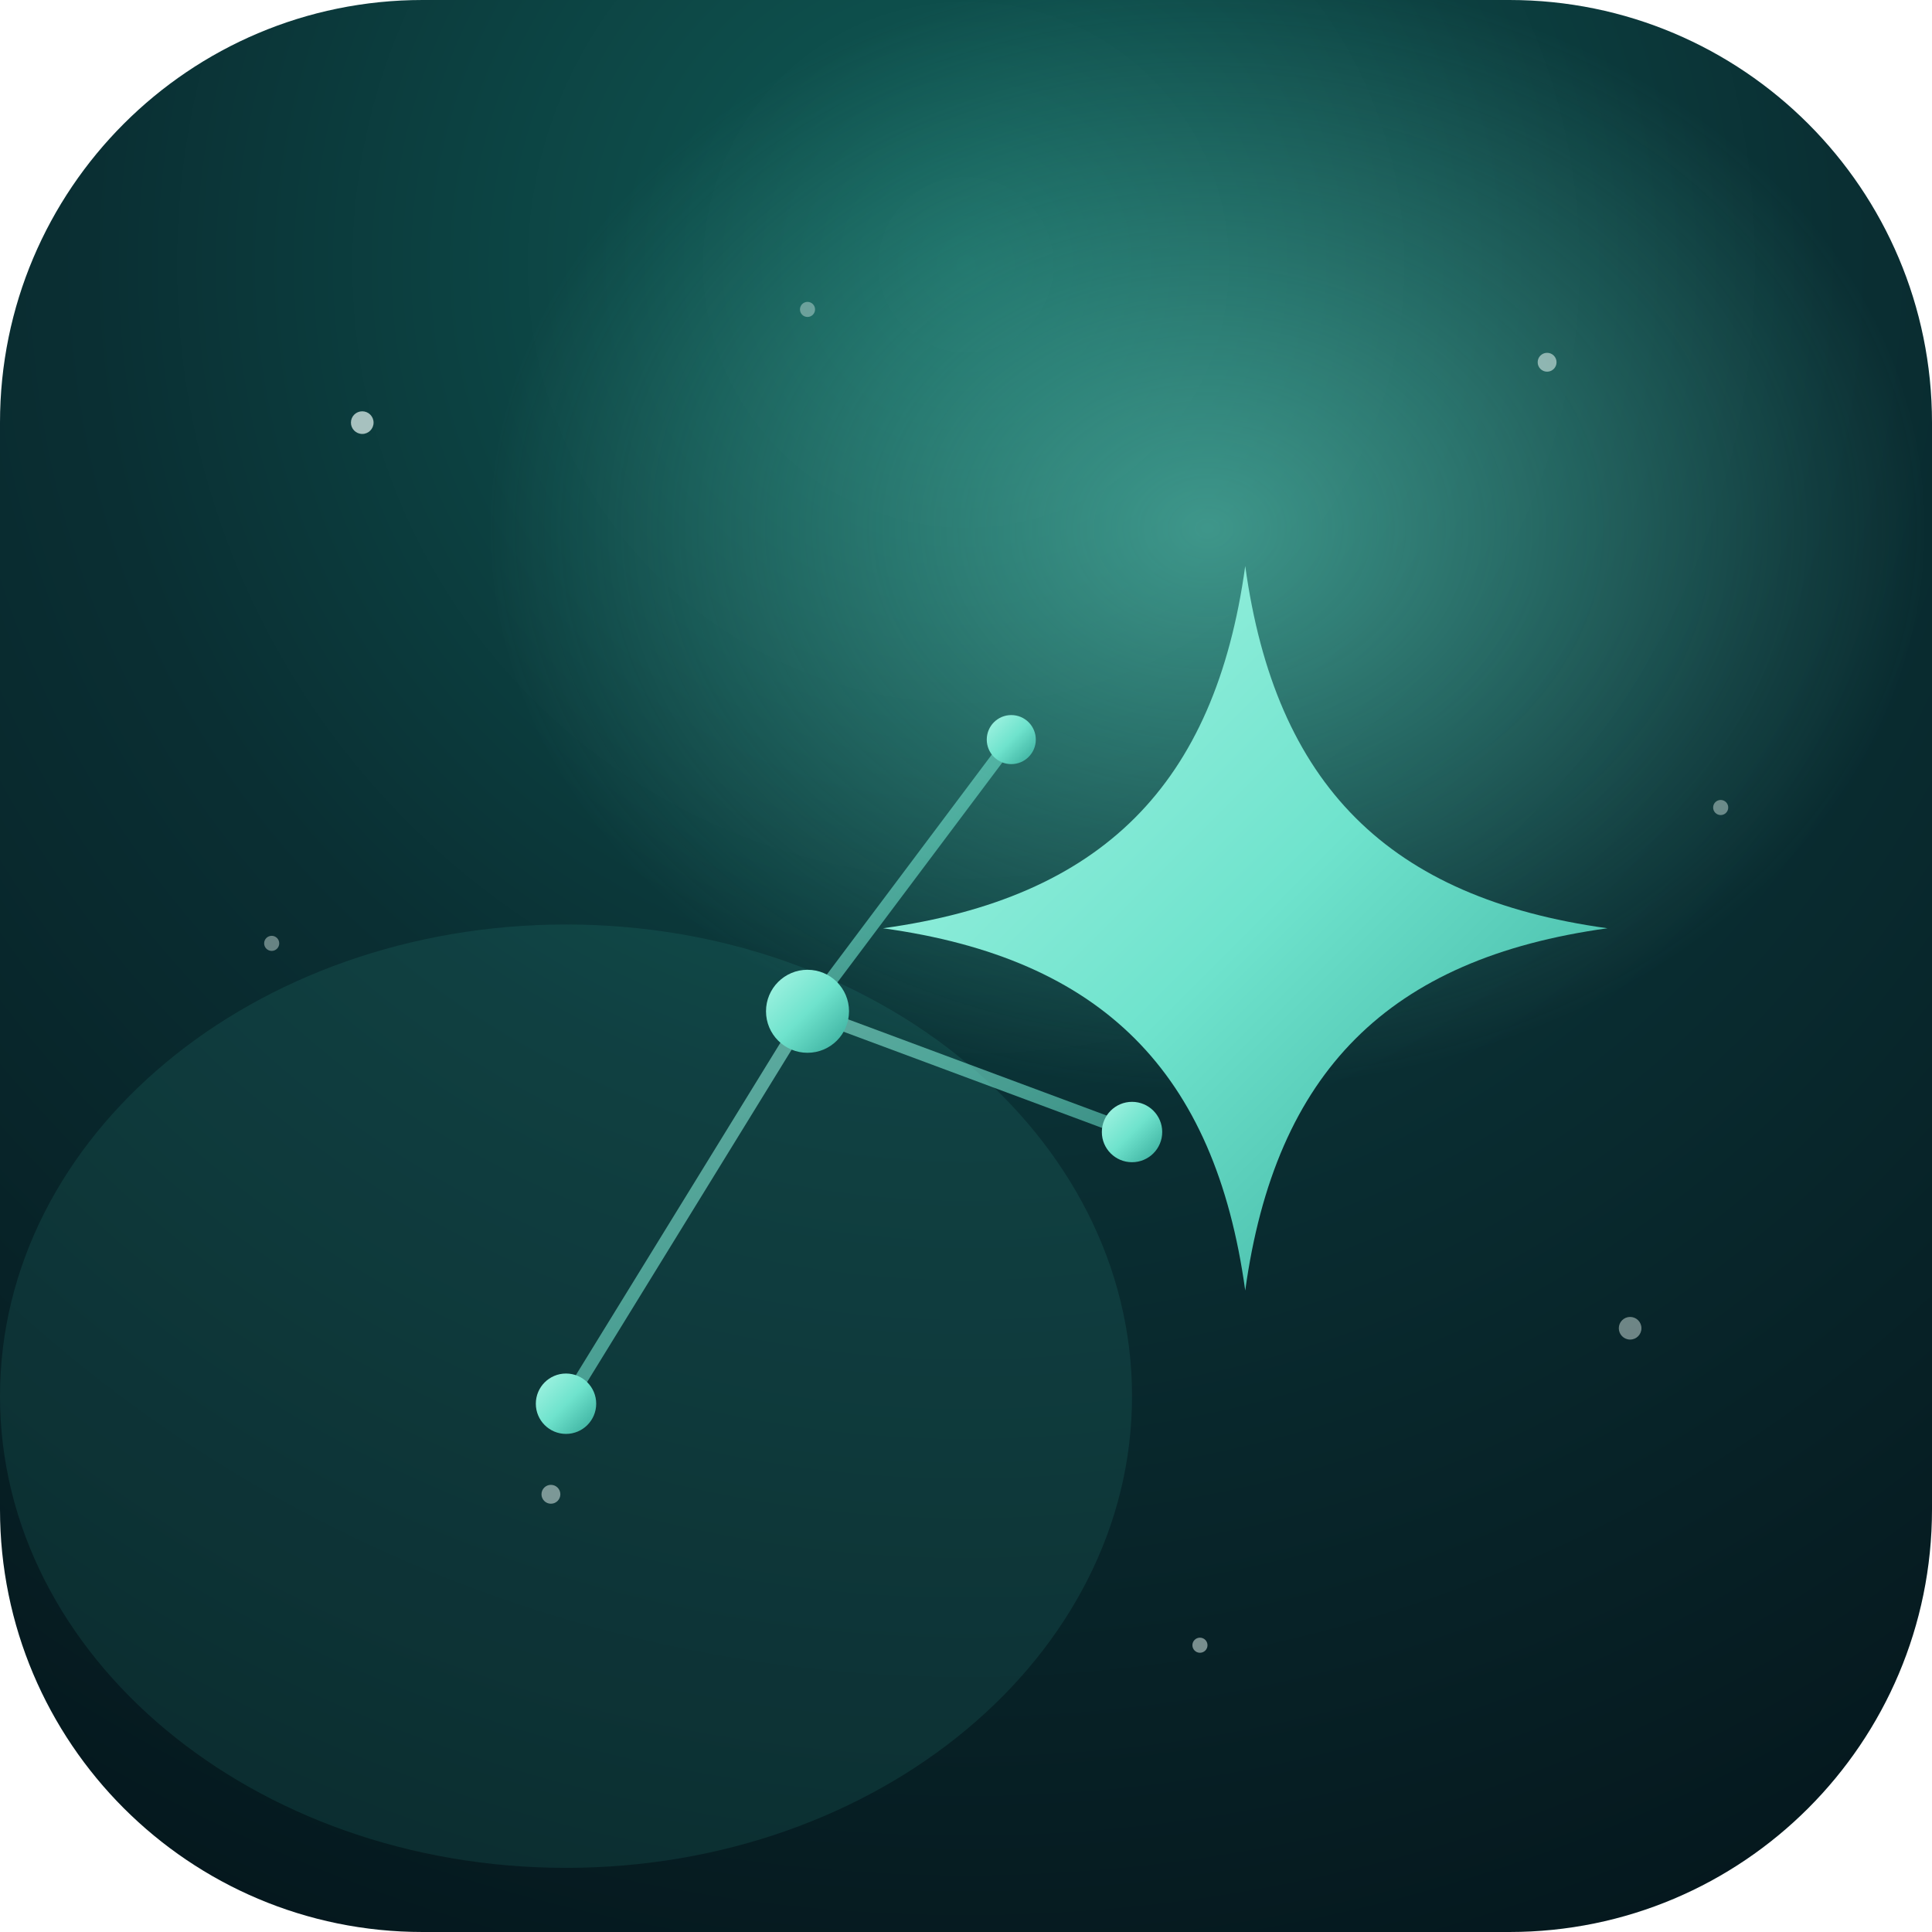
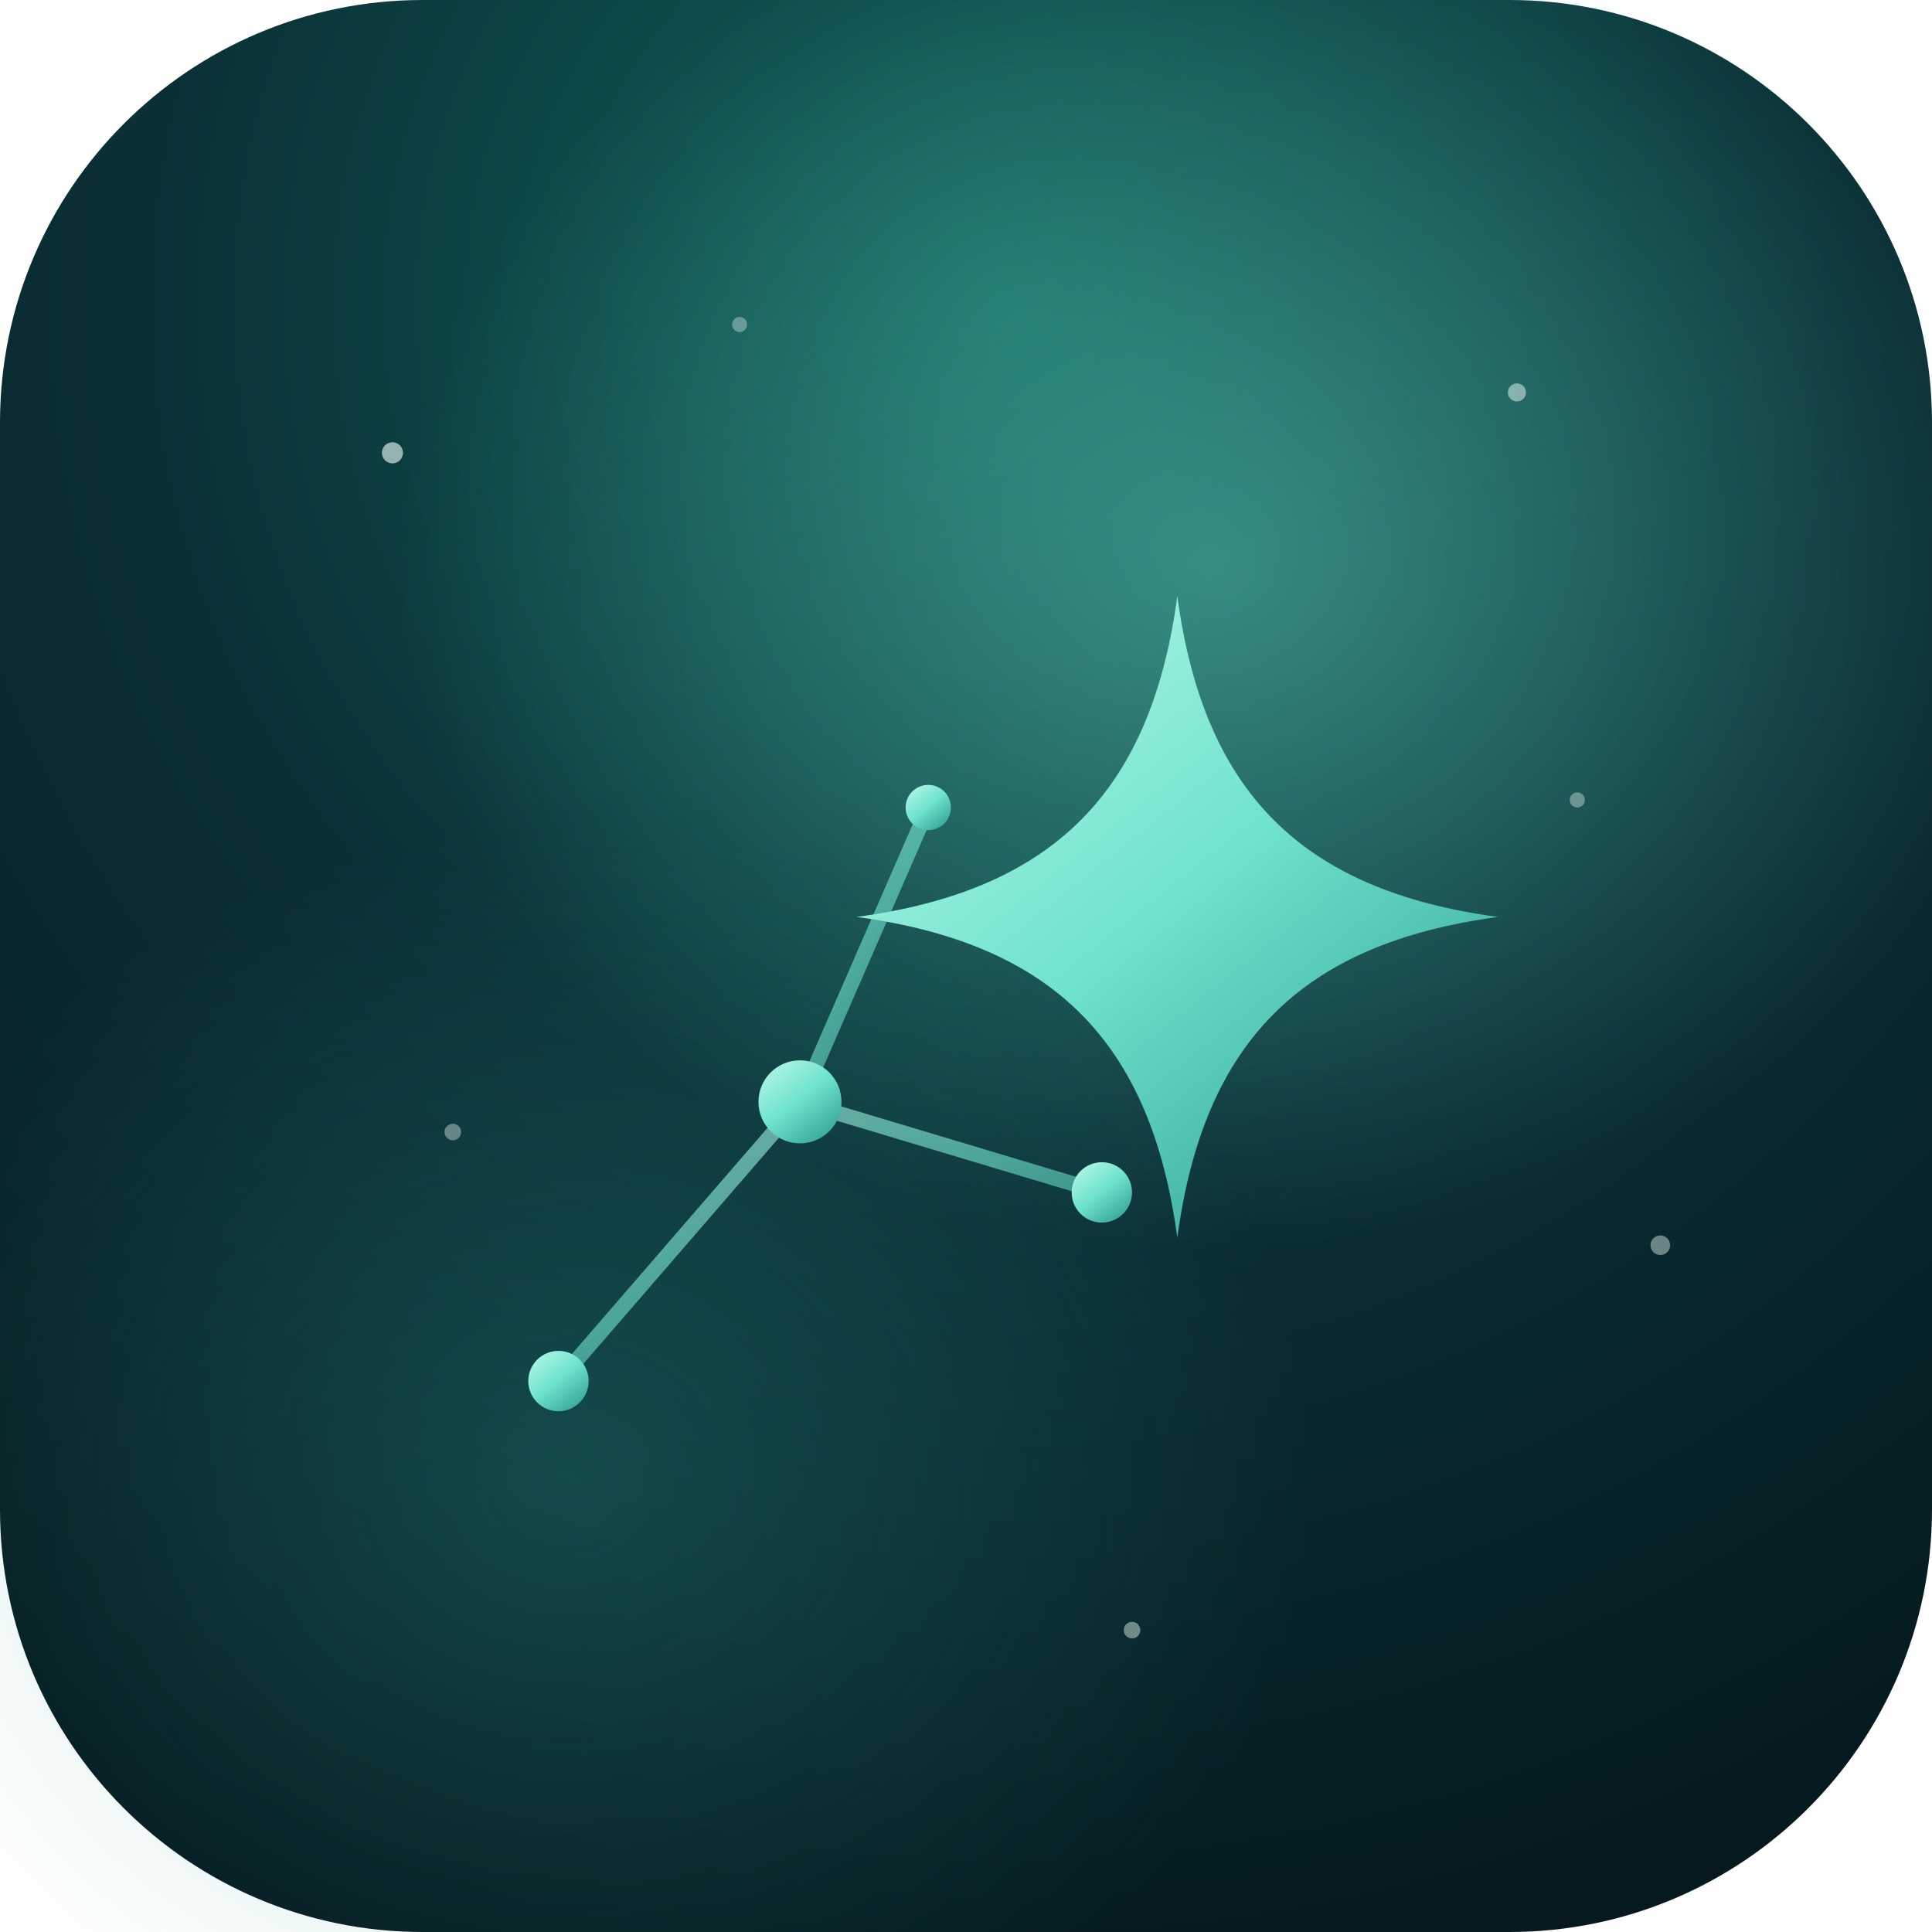
<svg xmlns="http://www.w3.org/2000/svg" viewBox="0 0 512 512">
  <defs>
-     <radialGradient id="sky" cx="50%" cy="14%" r="100%">
-       <stop offset="0%" stop-color="#0f5c56" />
-       <stop offset="45%" stop-color="#0a2f33" />
+     <radialGradient id="sky" cx="52%" cy="16%" r="98%">
+       <stop offset="0%" stop-color="#12645c" />
+       <stop offset="45%" stop-color="#0a3036" />
      <stop offset="100%" stop-color="#04141a" />
    </radialGradient>
-     <radialGradient id="glow" cx="50%" cy="50%" r="50%">
-       <stop offset="0%" stop-color="#6fe3cd" stop-opacity=".5" />
+     <radialGradient id="bloomA" cx="50%" cy="50%" r="50%">
+       <stop offset="0%" stop-color="#6fe3cd" stop-opacity=".42" />
      <stop offset="100%" stop-color="#6fe3cd" stop-opacity="0" />
    </radialGradient>
-     <linearGradient id="aqua" x1="0%" y1="0%" x2="100%" y2="100%">
-       <stop offset="0%" stop-color="#a8f5e4" />
-       <stop offset="50%" stop-color="#6fe3cd" />
-       <stop offset="100%" stop-color="#34a898" />
+     <radialGradient id="bloomB" cx="50%" cy="50%" r="50%">
+       <stop offset="0%" stop-color="#2f9d92" stop-opacity=".30" />
+       <stop offset="100%" stop-color="#2f9d92" stop-opacity="0" />
+     </radialGradient>
+     <linearGradient id="aqua" x1="10%" y1="0%" x2="90%" y2="100%">
+       <stop offset="0%" stop-color="#b6f7e8" />
+       <stop offset="48%" stop-color="#6fe3cd" />
+       <stop offset="100%" stop-color="#2f9d92" />
    </linearGradient>
  </defs>
  <rect width="512" height="512" rx="112" fill="url(#sky)" />
-   <ellipse cx="320" cy="140" rx="190" ry="150" fill="url(#glow)" />
-   <ellipse cx="150" cy="370" rx="150" ry="125" fill="#34a898" opacity=".14" />
+   <ellipse cx="322" cy="150" rx="215" ry="180" fill="url(#bloomA)" />
+   <ellipse cx="150" cy="392" rx="200" ry="170" fill="url(#bloomB)" />
  <g fill="#eafaf6">
-     <circle cx="96" cy="112" r="3" opacity=".7" />
-     <circle cx="410" cy="96" r="2.5" opacity=".55" />
-     <circle cx="146" cy="396" r="2.5" opacity=".5" />
-     <circle cx="432" cy="352" r="3" opacity=".45" />
-     <circle cx="318" cy="436" r="2" opacity=".5" />
-     <circle cx="72" cy="250" r="2" opacity=".42" />
-     <circle cx="456" cy="214" r="2" opacity=".42" />
-     <circle cx="214" cy="82" r="2" opacity=".38" />
+     <circle cx="104" cy="120" r="2.8" opacity=".62" />
+     <circle cx="402" cy="104" r="2.4" opacity=".5" />
+     <circle cx="440" cy="330" r="2.6" opacity=".44" />
+     <circle cx="120" cy="300" r="2.2" opacity=".4" />
+     <circle cx="300" cy="432" r="2.2" opacity=".46" />
+     <circle cx="196" cy="86" r="2" opacity=".36" />
+     <circle cx="418" cy="212" r="2" opacity=".38" />
  </g>
-   <g stroke="url(#aqua)" stroke-width="3.5" stroke-linecap="round" fill="none" opacity=".6">
-     <path d="M150 372 L214 268 L300 300" />
-     <path d="M214 268 L268 196" />
+   <g stroke="url(#aqua)" stroke-width="4" stroke-linecap="round" fill="none" opacity=".62">
+     <path d="M148 366 L212 292 L292 316" />
+     <path d="M212 292 L246 214" />
  </g>
  <g fill="url(#aqua)">
-     <circle cx="150" cy="372" r="8" />
-     <circle cx="214" cy="268" r="11" />
-     <circle cx="300" cy="300" r="8" />
-     <circle cx="268" cy="196" r="6.5" />
+     <circle cx="148" cy="366" r="8" />
+     <circle cx="212" cy="292" r="11" />
+     <circle cx="292" cy="316" r="8" />
+     <circle cx="246" cy="214" r="6" />
  </g>
-   <path fill="url(#aqua)" d="M330 150     C338 208 368 238 426 246     C368 254 338 284 330 342     C322 284 292 254 234 246     C292 238 322 208 330 150 Z" />
+   <path fill="url(#aqua)" d="M312 158     C319 210 345 236 397 243     C345 250 319 276 312 328     C305 276 279 250 227 243     C279 236 305 210 312 158 Z" />
</svg>
